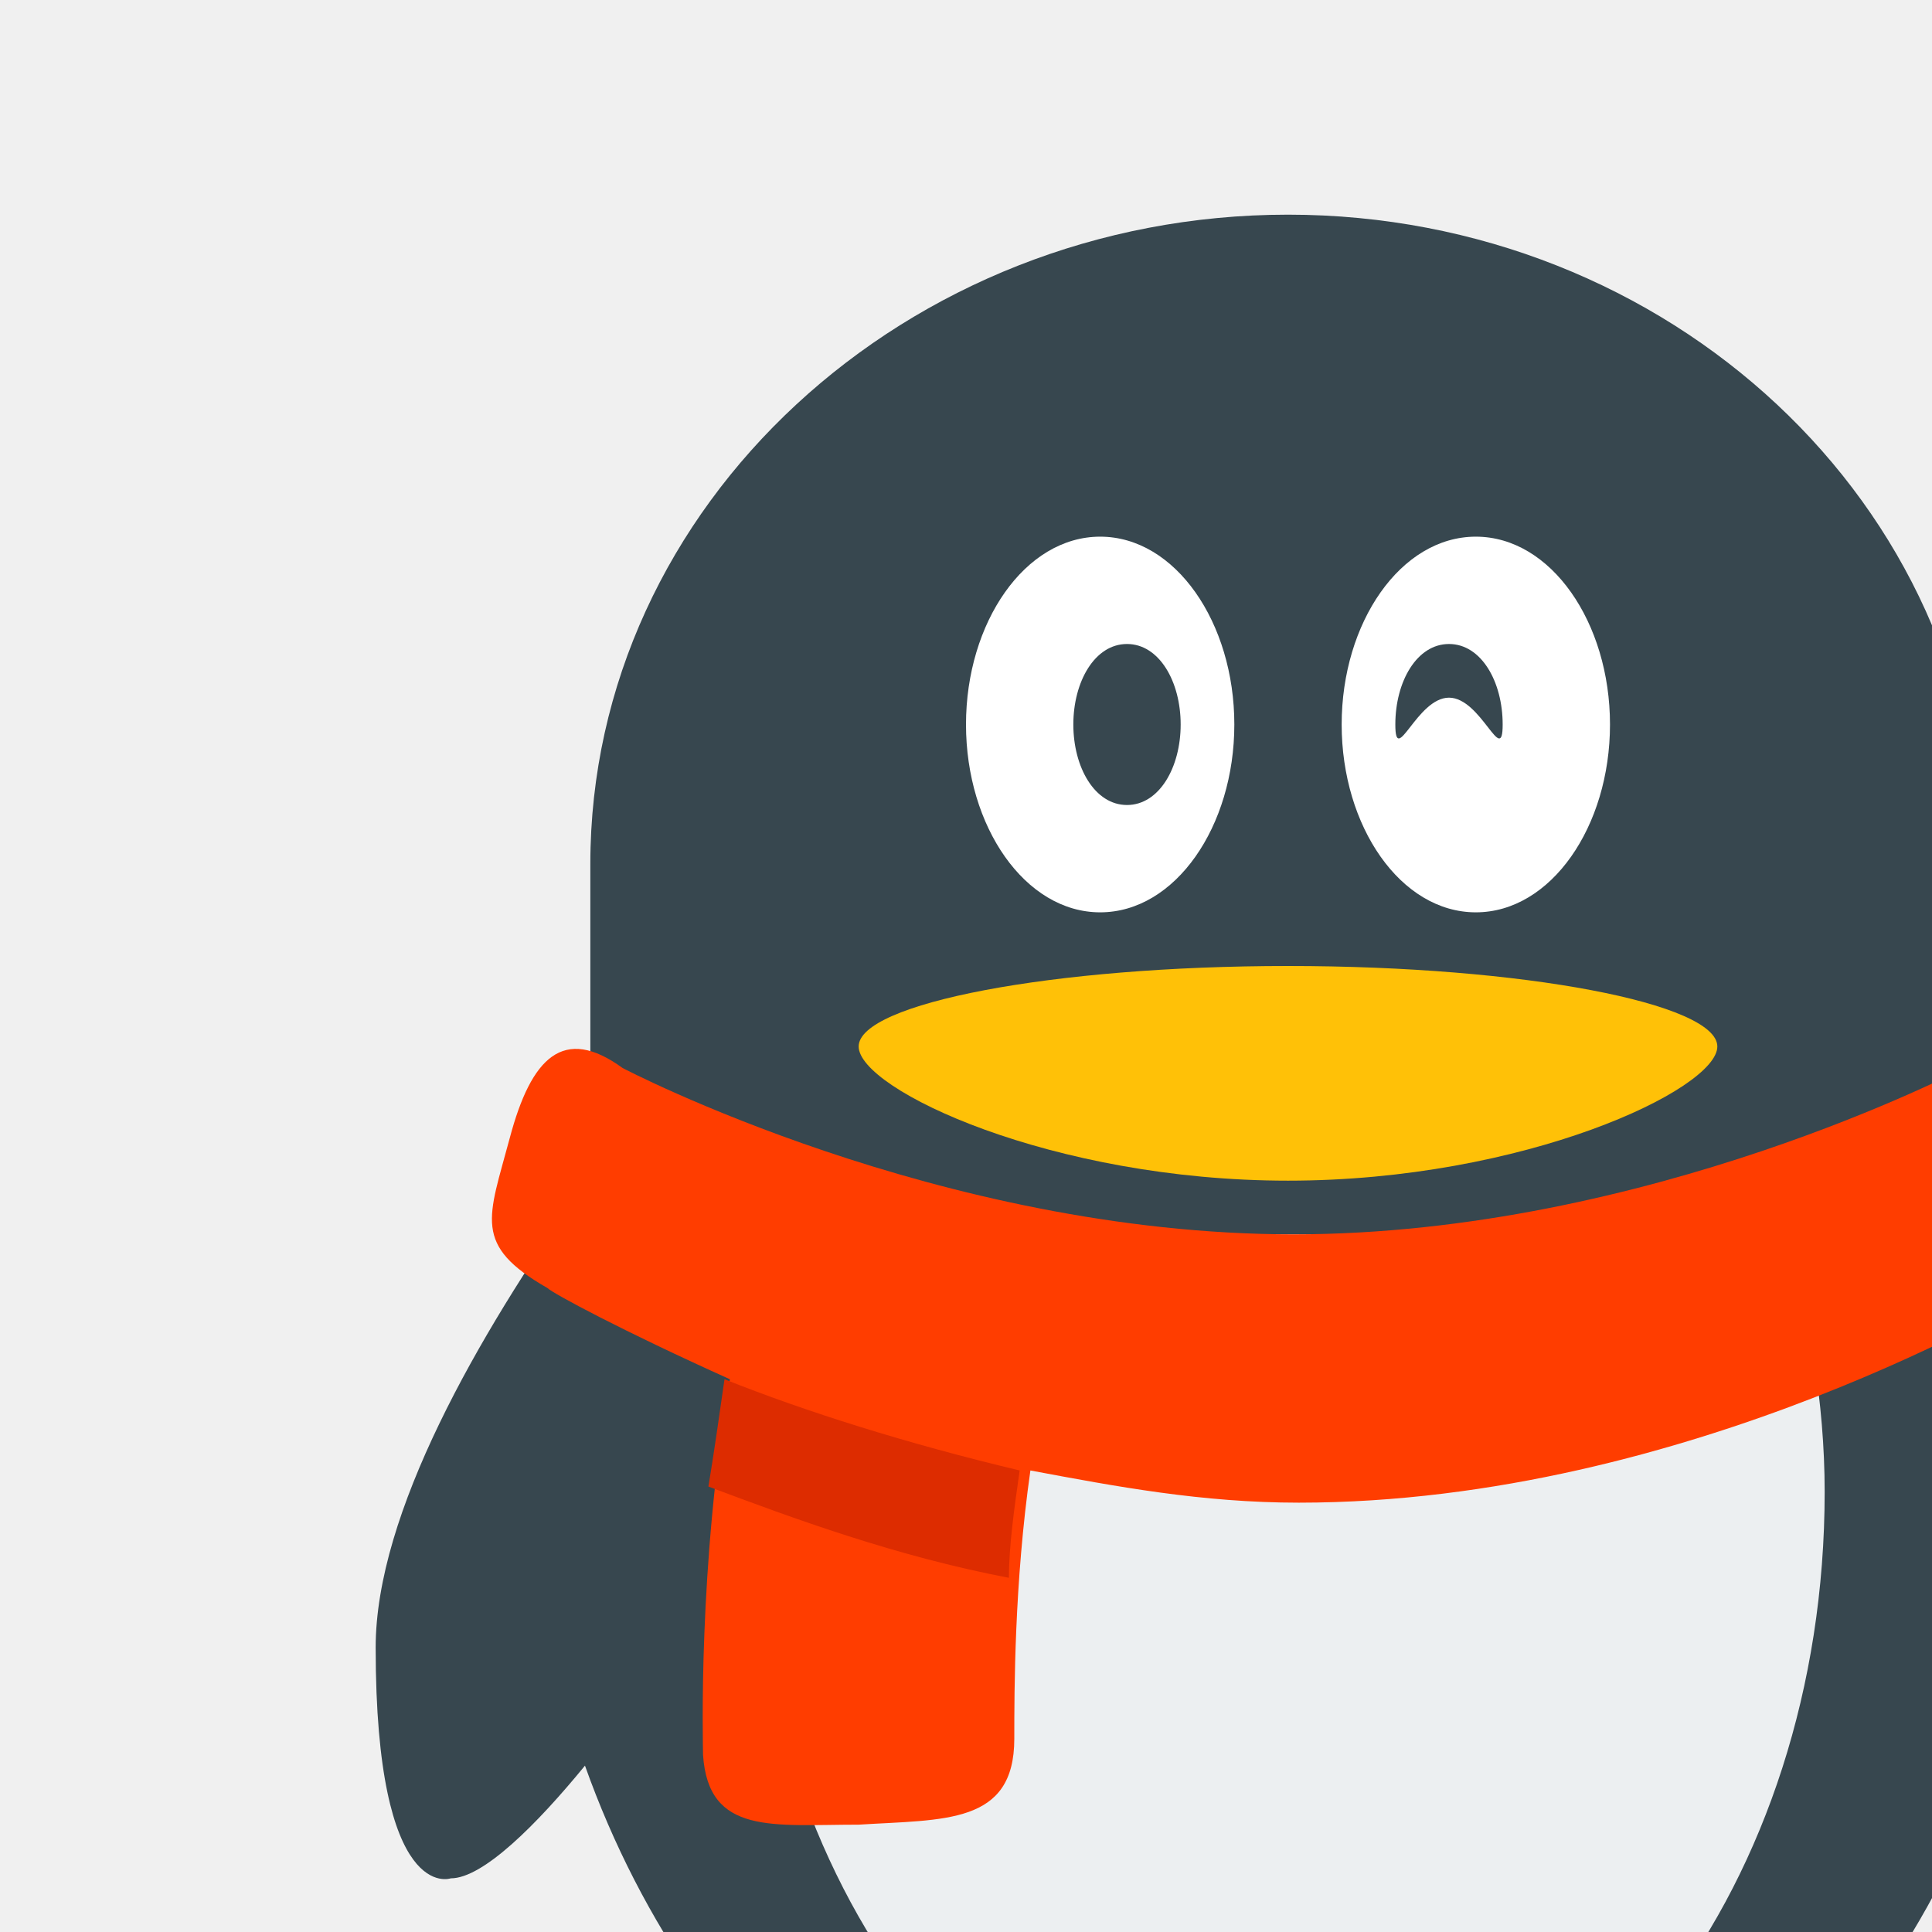
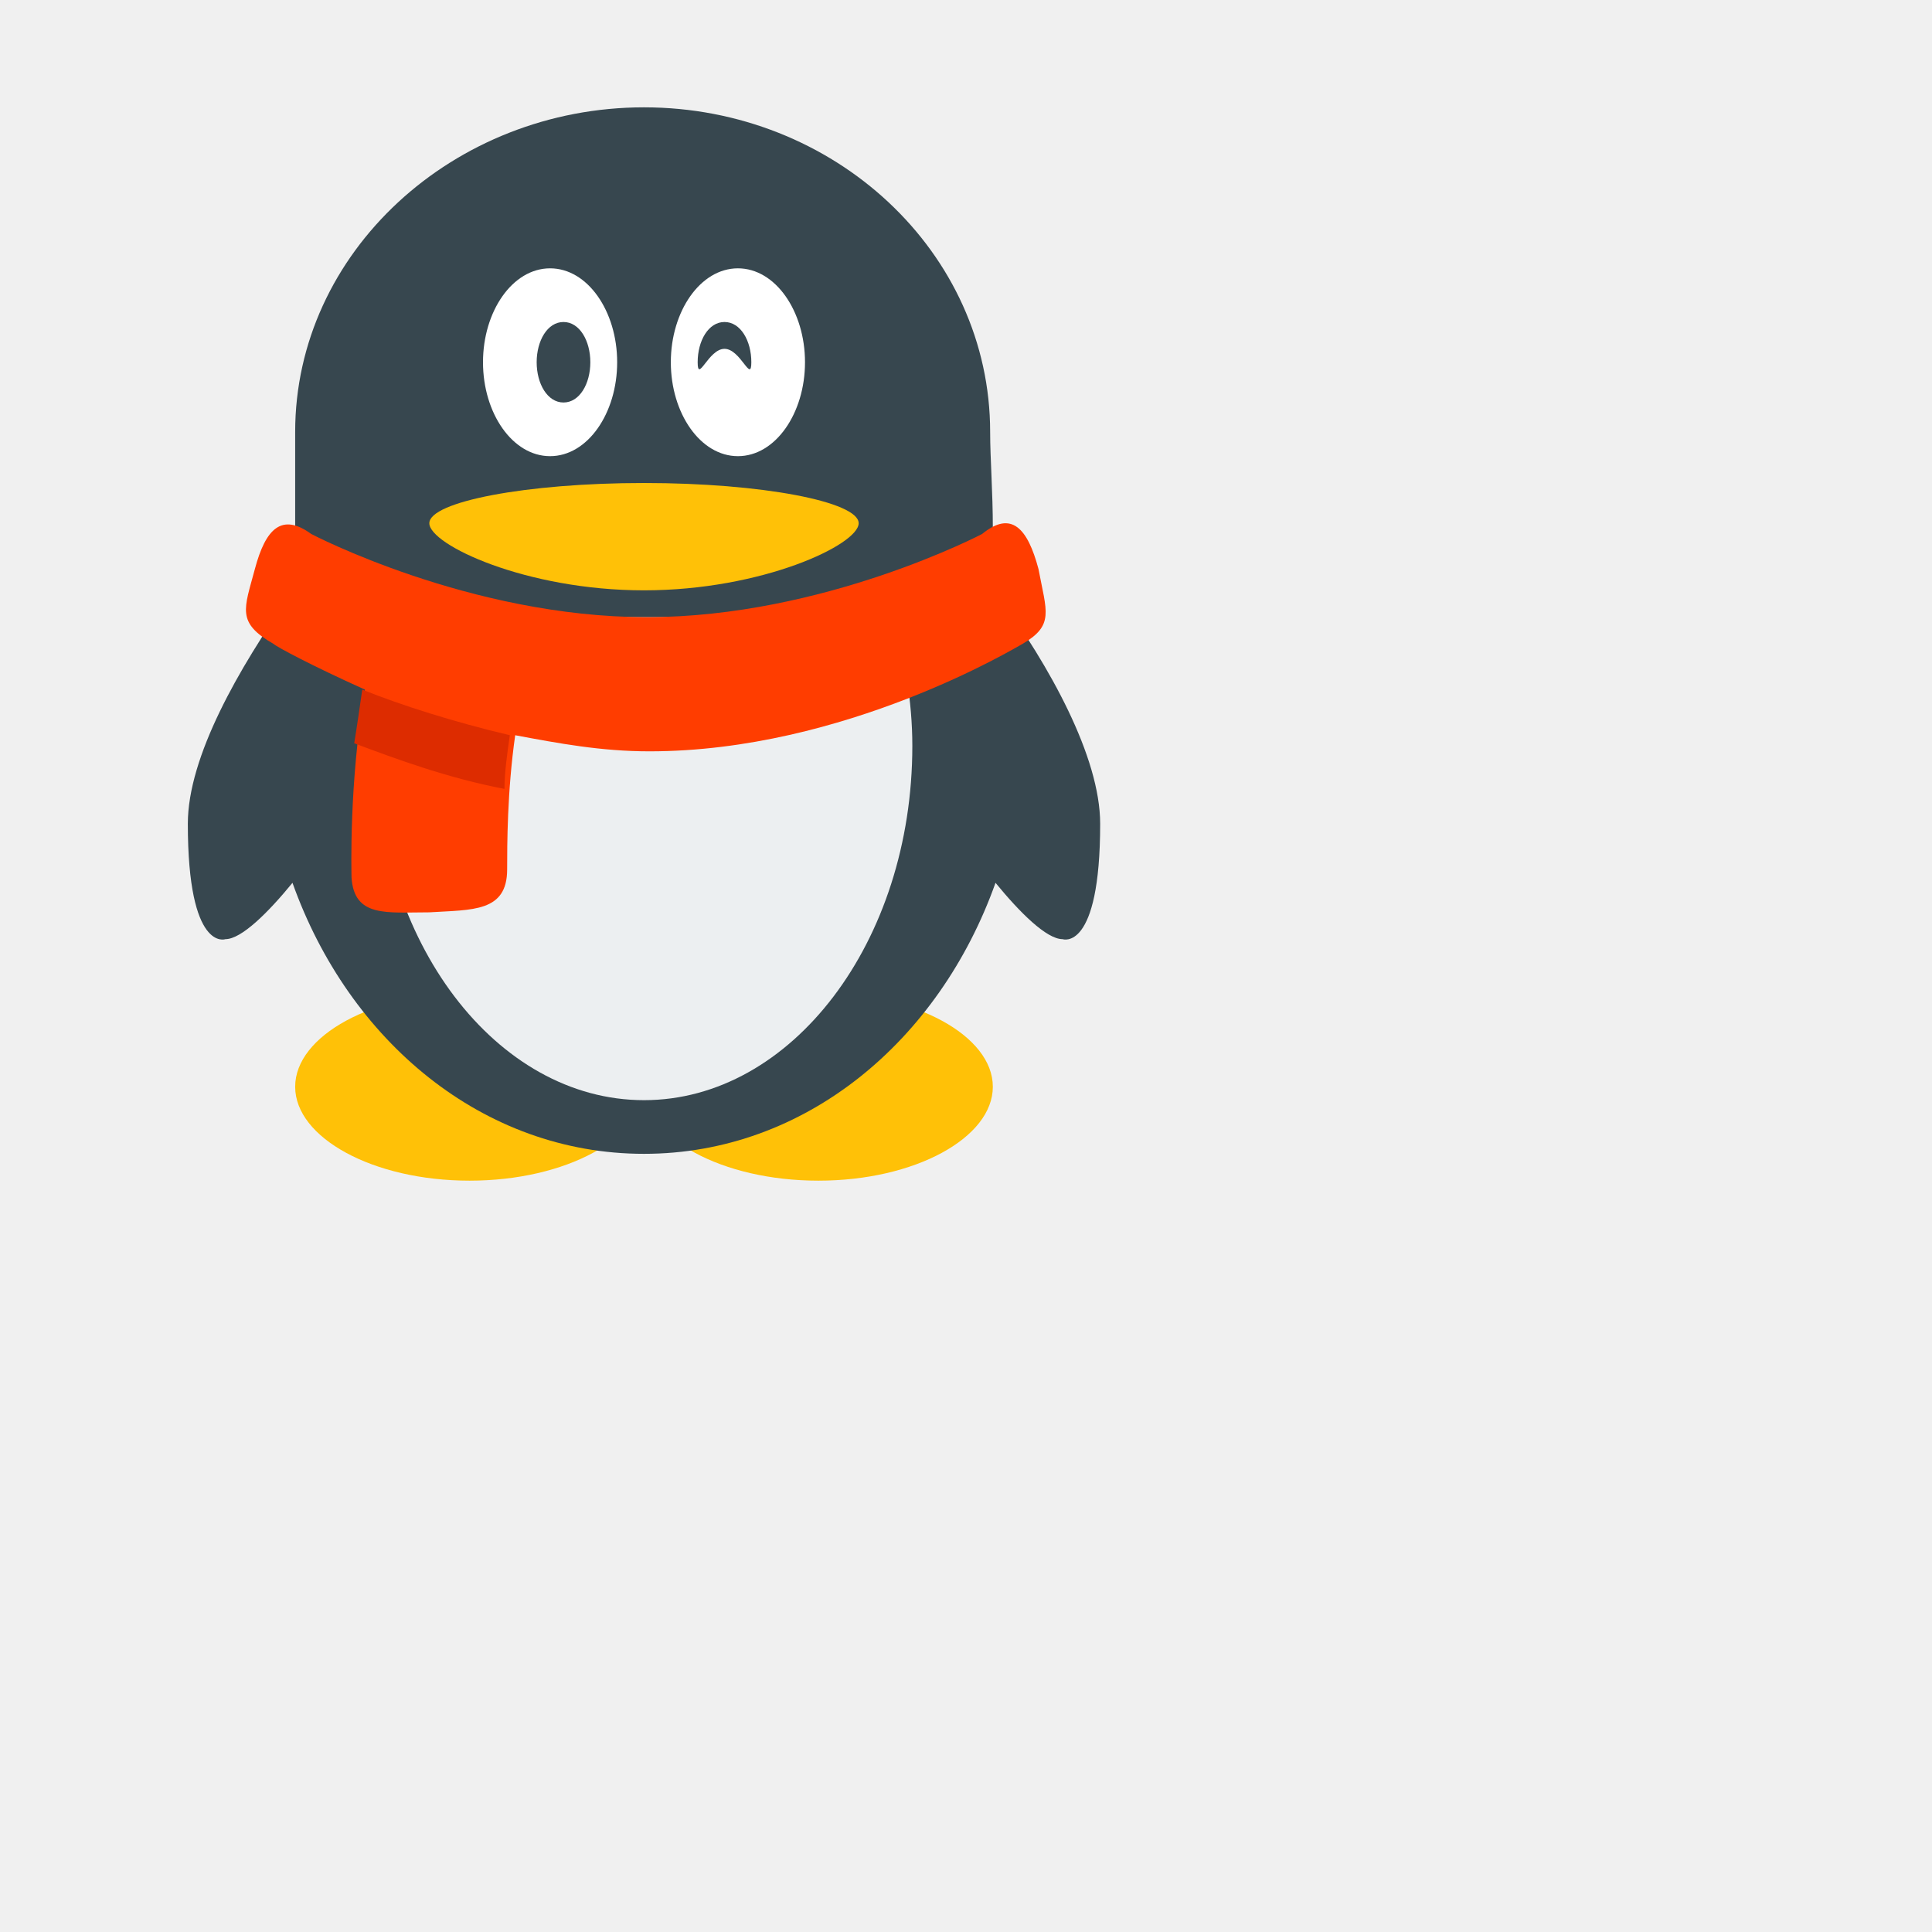
- <svg xmlns="http://www.w3.org/2000/svg" viewBox="0 0 36 36" width="96px" height="96px">
+ <svg xmlns="http://www.w3.org/2000/svg" viewBox="0 0 72 72" width="96px" height="96px">
  <path fill="#FFC107" d="M17.5,44c-3.6,0-6.5-1.6-6.5-3.5s2.9-3.5,6.5-3.5s6.5,1.6,6.5,3.5S21.1,44,17.5,44z M37,40.5c0-1.9-2.9-3.5-6.5-3.5S24,38.6,24,40.5s2.9,3.5,6.5,3.5S37,42.4,37,40.5z" />
  <path fill="#37474F" d="M37.2,22.2c-0.1-0.3-0.2-0.6-0.3-1c0.1-0.5,0.1-1,0.1-1.5c0-1.4-0.1-2.6-0.1-3.6C36.9,9.4,31.1,4,24,4S11,9.4,11,16.1c0,0.9,0,2.2,0,3.6c0,0.5,0,1,0.1,1.5c-0.1,0.3-0.2,0.6-0.3,1c-1.9,2.7-3.8,6-3.8,8.5C7,35.5,8.4,35,8.4,35c0.6,0,1.6-1,2.5-2.1C13,38.8,18,43,24,43s11-4.2,13.1-10.1C38,34,39,35,39.6,35c0,0,1.4,0.5,1.4-4.3C41,28.2,39.1,24.8,37.2,22.2z" />
  <path fill="#ECEFF1" d="M14.7,23c-0.5,1.5-0.7,3.1-0.7,4.8C14,35.1,18.5,41,24,41s10-5.9,10-13.2c0-1.7-0.3-3.3-0.7-4.8H14.7z" />
  <path fill="#FFF" d="M23,13.5c0,1.9-1.1,3.5-2.5,3.5S18,15.4,18,13.5s1.1-3.5,2.5-3.5S23,11.6,23,13.5z M27.5,10c-1.4,0-2.5,1.6-2.5,3.5s1.1,3.5,2.5,3.5s2.5-1.6,2.5-3.5S28.9,10,27.5,10z" />
  <path fill="#37474F" d="M22,13.5c0,0.8-0.4,1.5-1,1.5s-1-0.7-1-1.5s0.4-1.5,1-1.5S22,12.7,22,13.5z M27,12c-0.6,0-1,0.7-1,1.5s0.4-0.5,1-0.5s1,1.3,1,0.5S27.6,12,27,12z" />
  <path fill="#FFC107" d="M32,19.5c0,0.8-3.6,2.5-8,2.5s-8-1.7-8-2.5s3.6-1.5,8-1.5S32,18.7,32,19.5z" />
  <path fill="#FF3D00" d="M38.7,21.2c-0.4-1.5-1-2.2-2.1-1.3c0,0-5.9,3.1-12.5,3.1v0.1l0-0.1c-6.6,0-12.5-3.1-12.5-3.1c-1.1-0.8-1.7-0.2-2.1,1.3c-0.4,1.5-0.7,2,0.7,2.8c0.1,0.1,1.4,0.8,3.4,1.7c-0.6,3.5-0.5,6.8-0.5,7c0.1,1.5,1.3,1.3,2.9,1.3c1.6-0.1,2.9,0,2.9-1.6c0-0.9,0-2.9,0.3-5c1.6,0.3,3.2,0.6,5,0.6l0,0v0c7.3,0,13.7-3.9,13.9-4C39.3,23.3,39,22.8,38.7,21.2z" />
  <path fill="#DD2C00" d="M13.2,27.7c1.6,0.6,3.5,1.3,5.6,1.7c0-0.6,0.1-1.3,0.2-2c-2.1-0.5-4-1.1-5.5-1.7C13.4,26.4,13.3,27.1,13.2,27.7z" />
</svg>
